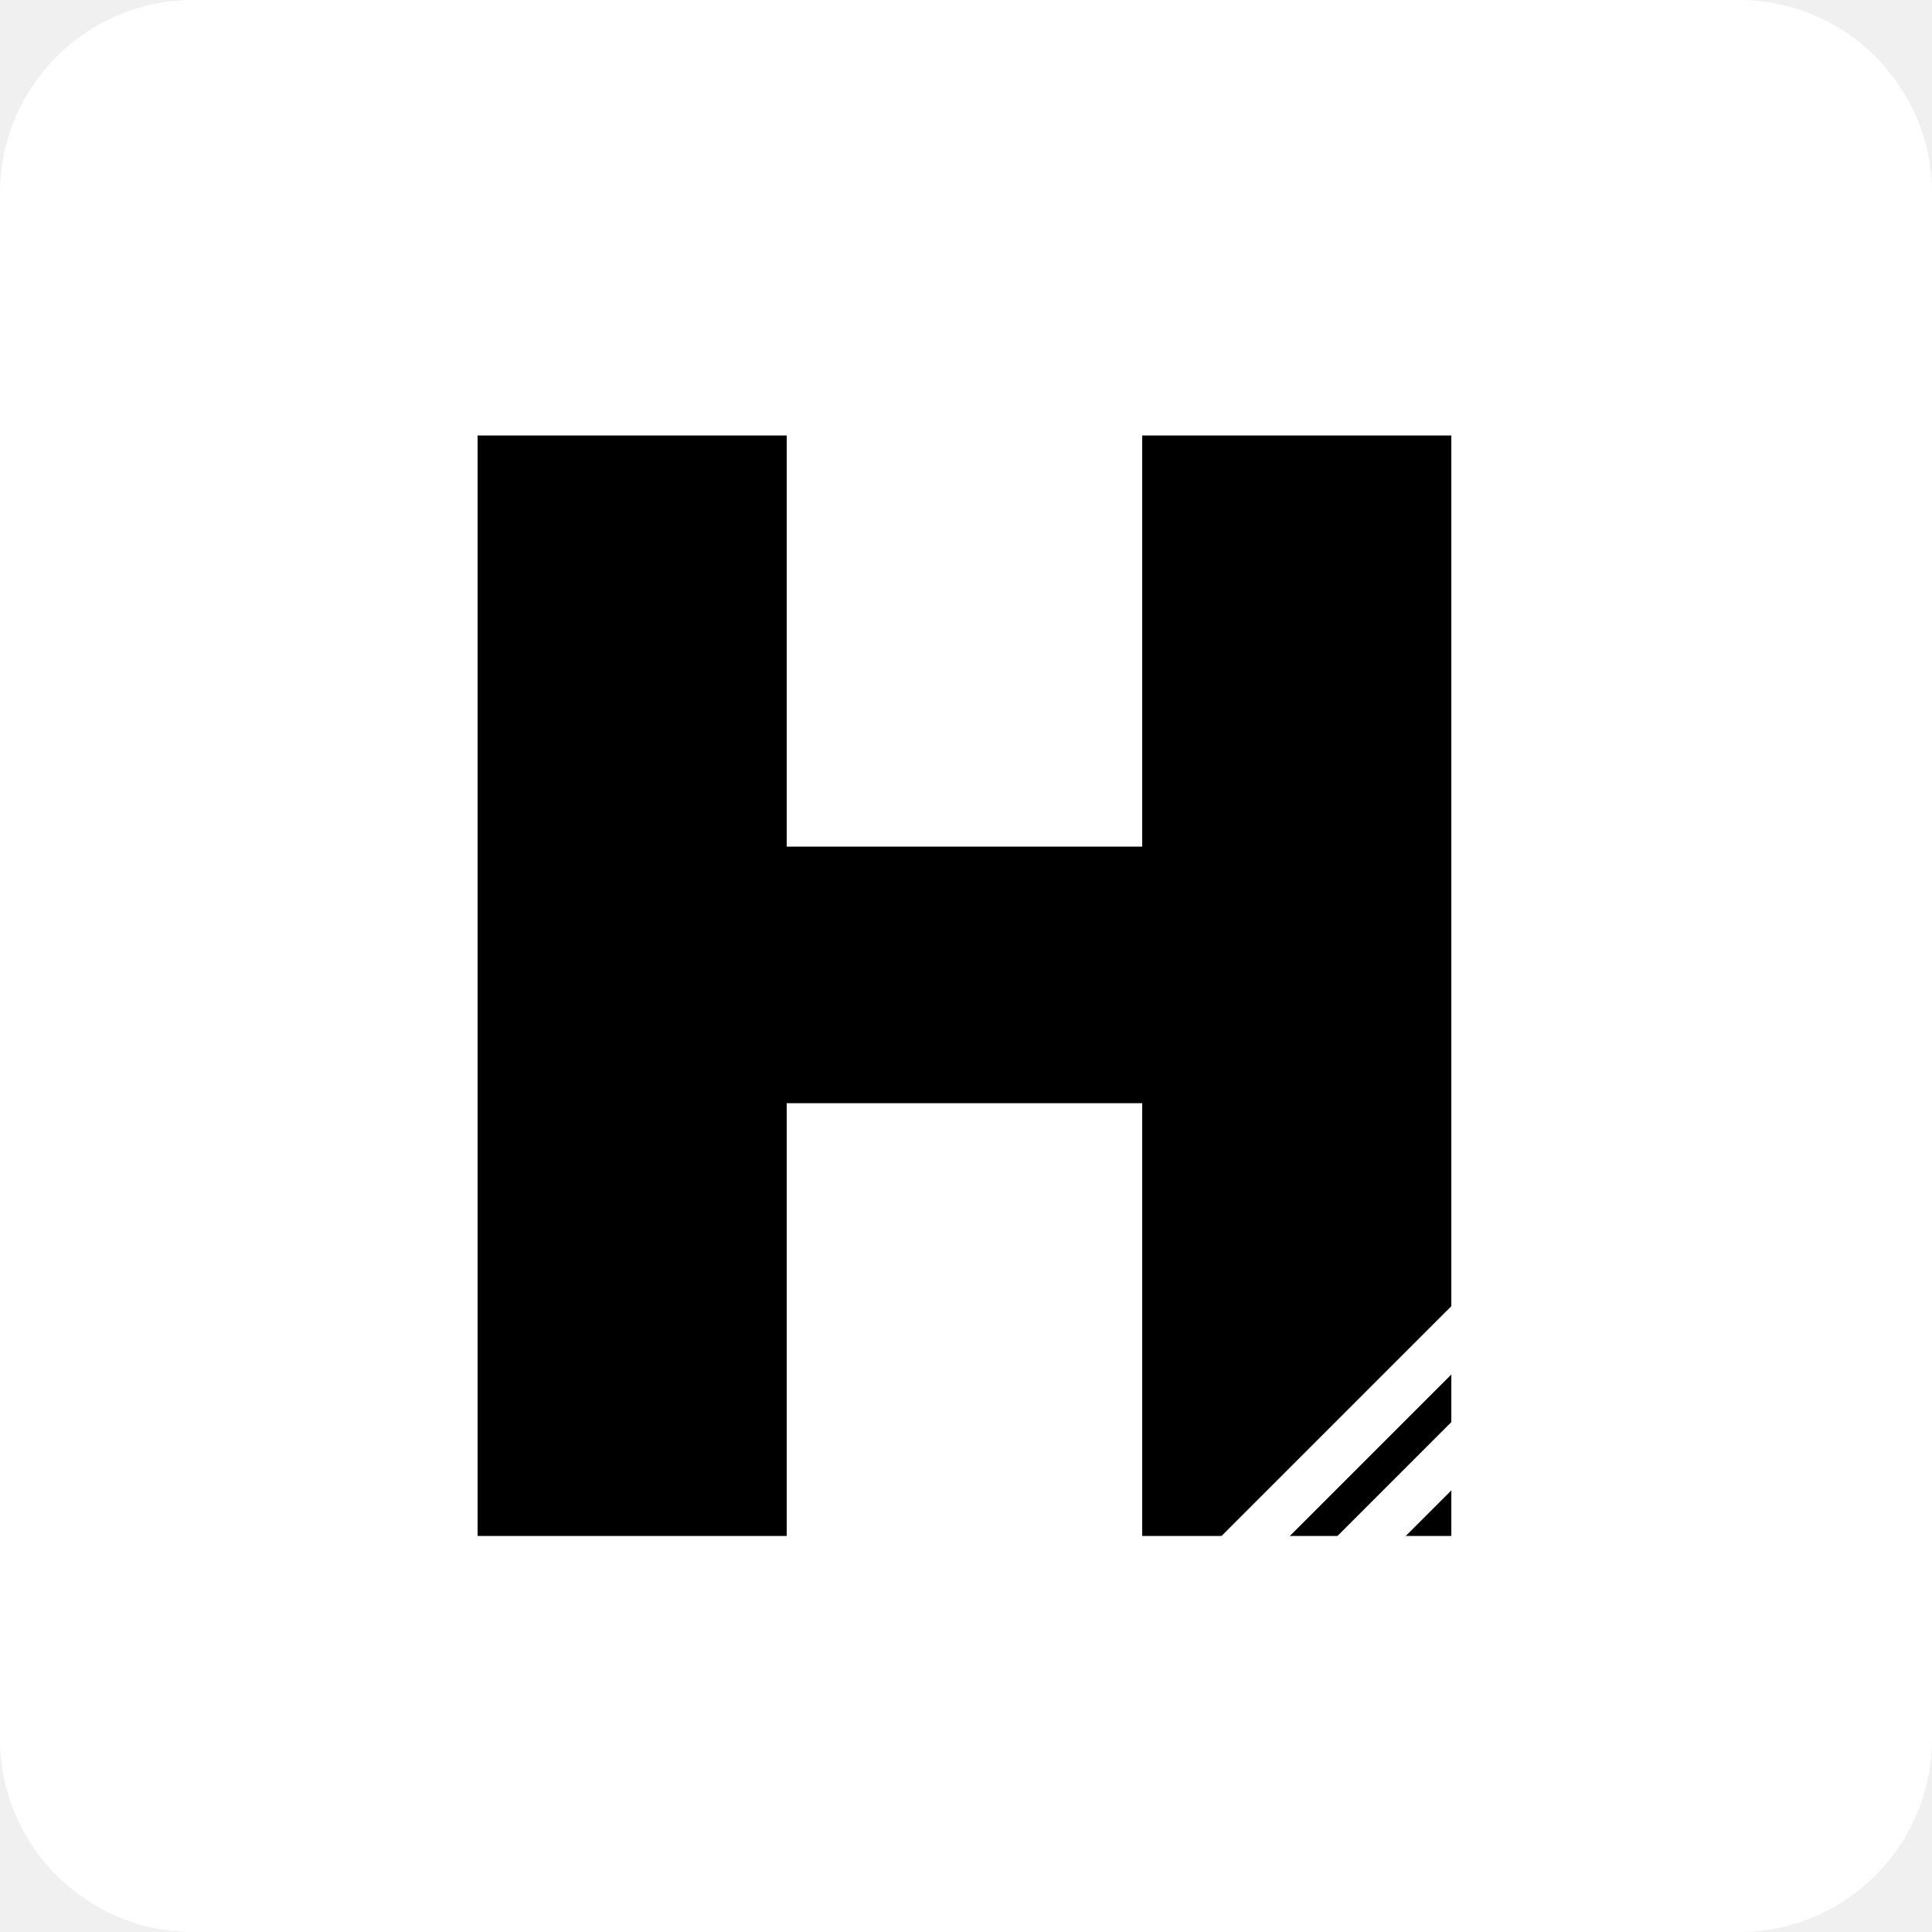
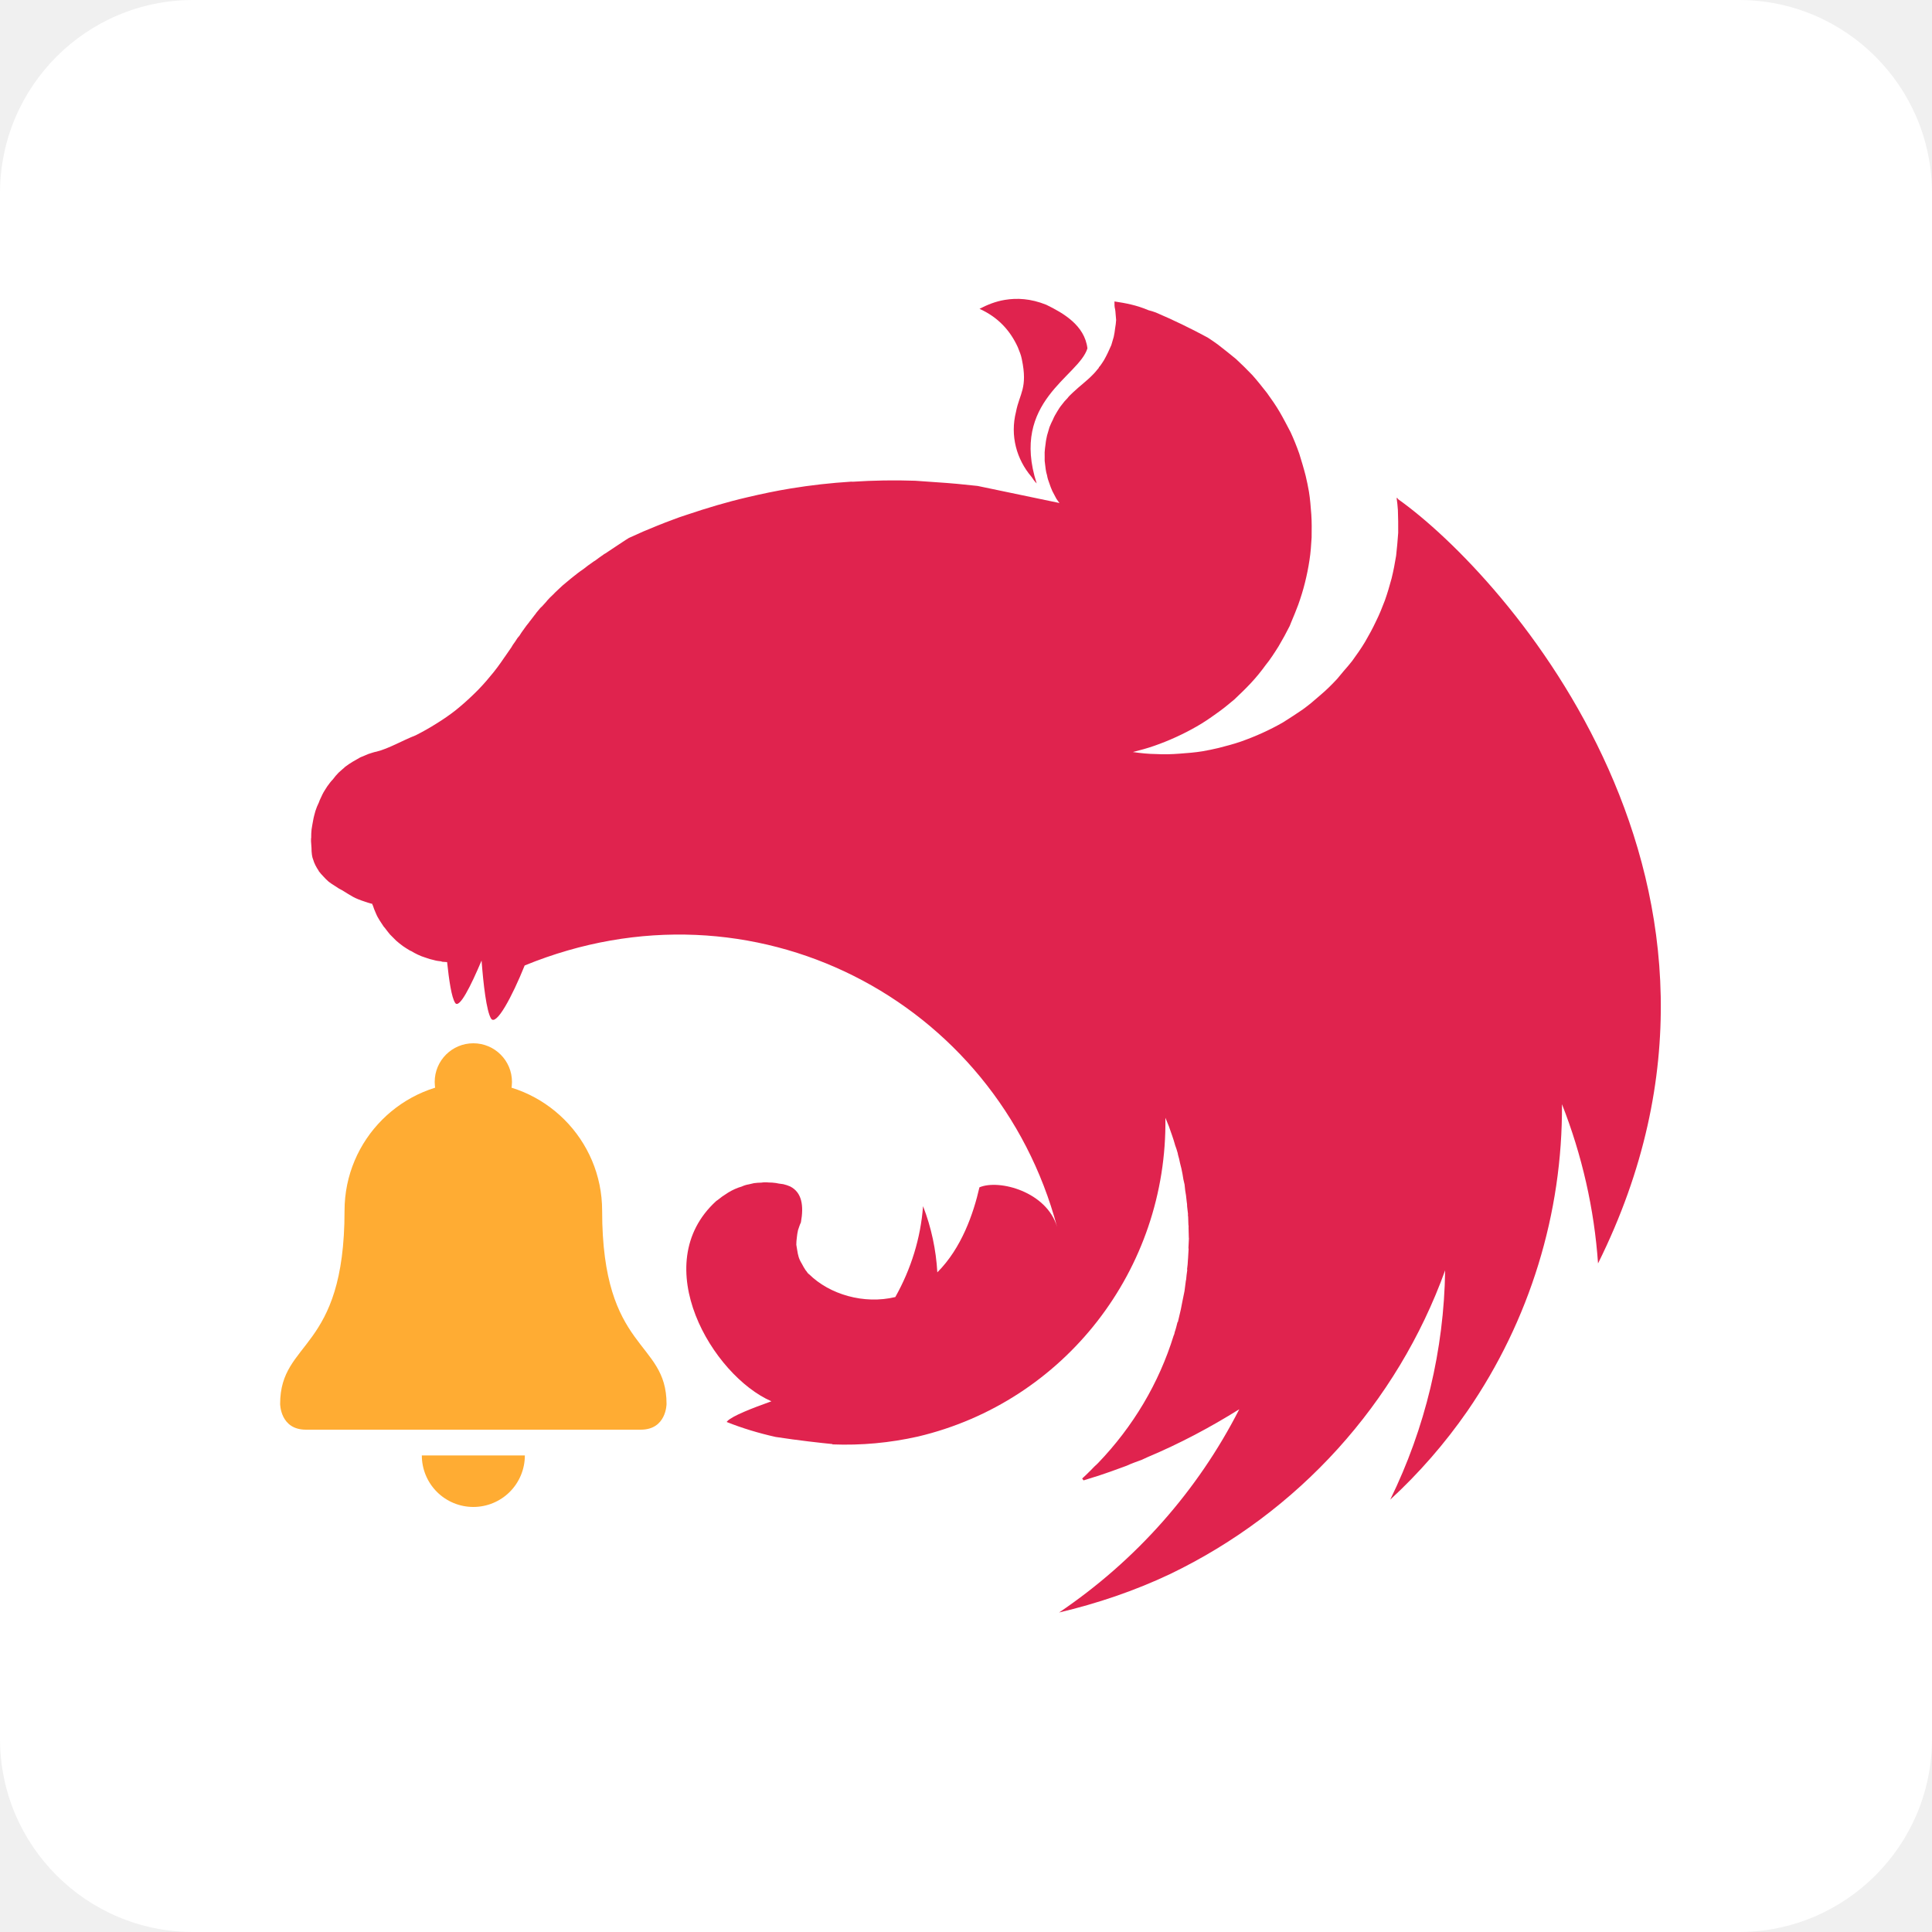
<svg xmlns="http://www.w3.org/2000/svg" width="200" height="200" viewBox="0 0 200 200" fill="none">
-   <g clip-path="url(#clip0_364_2)">
-     <rect width="200" height="200" rx="20" fill="white" />
-     <path d="M49.44 159V45.08H81.44V159H49.44ZM118.24 159V45.08H150.24V159H118.24ZM66.88 114.2V87.64H130.72V114.2H66.88Z" fill="black" />
-     <line x1="158.224" y1="142.768" x2="132.768" y2="168.224" stroke="white" stroke-width="5" />
-     <line x1="153.224" y1="135.768" x2="127.768" y2="161.224" stroke="white" stroke-width="5" />
-   </g>
-   <defs>
-     <clipPath id="clip0_364_2">
-       <rect width="200" height="200" rx="20" fill="white" />
-     </clipPath>
-   </defs>
+   <rect width="200" height="200" rx="20" fill="white" />
+   <path fill-rule="evenodd" clip-rule="evenodd" d="M104.024 31.043C103.054 31.202 102.187 31.557 101.4 31.97C103.36 32.855 104.585 34.25 105.359 35.932C105.434 36.168 105.531 36.33 105.606 36.566C105.674 36.767 105.743 36.969 105.777 37.176C106.414 40.193 105.54 40.726 105.176 42.63C104.55 45.109 105.235 47.55 106.776 49.355C106.92 49.58 107.104 49.833 107.316 50.047C104.567 41.524 111.665 39.013 112.57 36.063C112.283 33.662 110.047 32.397 108.307 31.548C106.669 30.894 105.272 30.839 104.024 31.043ZM115.369 31.206C115.36 32.023 115.43 31.799 115.464 32.219C115.474 32.501 115.531 32.846 115.542 33.129C115.518 33.416 115.493 33.704 115.435 33.997C115.411 34.285 115.352 34.578 115.293 34.872C115.2 35.171 115.136 35.429 115.042 35.728C114.961 35.884 114.914 36.033 114.833 36.188C114.781 36.303 114.728 36.418 114.676 36.533C114.542 36.804 114.409 37.074 114.269 37.309C114.095 37.551 113.962 37.821 113.747 38.033L113.753 38.068C113.573 38.275 113.399 38.516 113.185 38.728C112.548 39.4 111.784 39.951 111.106 40.594C110.892 40.807 110.672 40.985 110.498 41.226C110.284 41.438 110.104 41.645 109.93 41.887C109.721 42.134 109.582 42.369 109.414 42.645C109.274 42.881 109.106 43.157 109.007 43.421C108.873 43.691 108.739 43.961 108.64 44.226C108.547 44.525 108.483 44.784 108.389 45.083C108.331 45.376 108.266 45.635 108.242 45.923C108.189 46.251 108.165 46.538 108.141 46.826C108.129 46.97 108.157 47.142 108.145 47.286C108.133 47.43 108.156 47.568 108.144 47.712C108.189 47.989 108.206 48.305 108.251 48.581C108.285 48.789 108.319 48.996 108.388 49.197C108.433 49.474 108.513 49.744 108.633 50.044C108.713 50.315 108.828 50.58 108.942 50.844C109.091 51.104 109.206 51.369 109.355 51.628C109.453 51.789 109.585 51.945 109.677 52.072L101.202 50.304C99.788 50.146 98.414 50.016 97.011 49.927C96.255 49.873 95.499 49.82 94.743 49.767C92.595 49.693 90.43 49.728 88.282 49.868C88.213 49.879 88.172 49.85 88.103 49.861C85.989 49.995 83.927 50.227 81.848 50.567C80.323 50.817 78.809 51.136 77.336 51.484C75.244 51.969 73.175 52.591 71.117 53.283C70.609 53.438 70.106 53.626 69.603 53.815C68.562 54.199 67.562 54.611 66.597 55.017C66.1 55.241 65.602 55.464 65.105 55.687C64.619 55.98 64.174 56.301 63.722 56.588C63.369 56.823 63.016 57.058 62.663 57.293C62.6 57.339 62.53 57.351 62.501 57.391C62.183 57.62 61.894 57.809 61.61 58.033C61.512 58.085 61.448 58.131 61.385 58.177C61.032 58.412 60.684 58.682 60.401 58.906C60.175 59.049 59.955 59.227 59.764 59.364C59.671 59.45 59.544 59.542 59.48 59.588C59.197 59.812 58.913 60.036 58.664 60.254C58.38 60.478 58.132 60.696 57.917 60.908C57.703 61.121 57.483 61.299 57.303 61.506C57.274 61.546 57.24 61.552 57.211 61.592C57.025 61.764 56.811 61.976 56.631 62.183C56.631 62.183 56.602 62.224 56.573 62.264C56.423 62.43 56.272 62.597 56.121 62.763C56.058 62.809 56 62.89 55.936 62.936C55.785 63.102 55.64 63.303 55.49 63.47C55.466 63.544 55.403 63.59 55.374 63.631C55.2 63.872 55.02 64.079 54.846 64.32C54.811 64.326 54.817 64.36 54.788 64.4C54.608 64.607 54.434 64.849 54.26 65.09C54.231 65.13 54.237 65.165 54.202 65.17C54.057 65.371 53.913 65.573 53.773 65.808C53.715 65.889 53.623 65.975 53.565 66.055C53.425 66.291 53.251 66.532 53.077 66.773C53.054 66.848 52.99 66.894 52.967 66.969C52.735 67.291 52.537 67.607 52.305 67.928C52.276 67.969 52.247 68.009 52.218 68.049C51.76 68.727 51.267 69.411 50.728 70.031C50.195 70.686 49.621 71.312 49.036 71.869C48.422 72.466 47.832 72.989 47.172 73.522C46.541 74.016 45.87 74.481 45.158 74.917C44.481 75.347 43.764 75.748 43.041 76.115C41.636 76.664 40.242 77.496 38.977 77.809C38.699 77.855 38.399 77.975 38.127 78.055C37.826 78.175 37.56 78.29 37.294 78.404C37.034 78.553 36.774 78.702 36.514 78.851C36.253 79 35.999 79.184 35.744 79.368C35.53 79.58 35.275 79.764 35.061 79.976C34.846 80.189 34.638 80.436 34.464 80.677C34.249 80.889 34.046 81.171 33.872 81.412C33.704 81.688 33.53 81.929 33.396 82.2C33.268 82.504 33.1 82.78 33.007 83.079C32.873 83.349 32.745 83.654 32.652 83.953C32.564 84.287 32.471 84.586 32.418 84.914C32.359 85.207 32.306 85.535 32.253 85.863C32.229 86.151 32.205 86.438 32.215 86.72C32.221 86.755 32.192 86.795 32.198 86.83C32.179 87.152 32.247 87.566 32.246 87.779C32.251 88.027 32.251 88.24 32.29 88.481C32.313 88.62 32.341 88.792 32.399 88.925C32.473 89.161 32.541 89.362 32.645 89.558C32.748 89.754 32.852 89.95 32.989 90.14L32.995 90.175C33.133 90.365 33.306 90.55 33.478 90.734C33.651 90.919 33.823 91.103 34.031 91.282C34.232 91.426 34.474 91.599 34.711 91.738C34.952 91.911 35.189 92.05 35.46 92.183C36.41 92.772 36.658 92.98 37.823 93.356C38.013 93.431 38.198 93.472 38.423 93.542C38.458 93.536 38.498 93.565 38.532 93.559C38.544 93.628 38.549 93.663 38.595 93.726C38.675 93.997 38.79 94.262 38.904 94.527C39.025 94.826 39.174 95.085 39.318 95.31C39.456 95.5 39.559 95.696 39.697 95.886C39.743 95.95 39.789 96.013 39.829 96.042C40.013 96.296 40.191 96.515 40.37 96.734C40.583 96.947 40.795 97.161 41.008 97.374C41.216 97.553 41.463 97.761 41.705 97.934C41.947 98.107 42.183 98.246 42.46 98.413C42.46 98.413 42.5 98.442 42.535 98.436C42.771 98.575 43.007 98.714 43.238 98.818C43.509 98.951 43.774 99.049 44.074 99.142C44.339 99.24 44.639 99.333 44.934 99.391C45.158 99.461 45.412 99.49 45.666 99.519C45.707 99.548 45.741 99.543 45.816 99.566C45.961 99.577 46.139 99.583 46.284 99.595C46.486 101.478 46.739 103.245 47.119 103.821C47.544 104.461 48.724 102.104 49.852 99.436C50.035 101.854 50.355 104.674 50.837 105.446C51.36 106.247 52.998 103.212 54.314 99.946C77.959 90.255 103.158 103.505 109.432 127.021C108.37 123.364 103.42 122.047 101.391 122.912C100.77 125.638 99.54 129.209 97.032 131.713C96.901 129.393 96.412 127.062 95.553 124.861C95.311 128.164 94.308 131.379 92.682 134.27C89.429 135.051 85.876 134.002 83.752 131.903C83.597 131.822 83.528 131.62 83.401 131.499C83.258 131.274 83.114 131.05 83.005 130.819C82.862 130.594 82.753 130.364 82.678 130.128C82.604 129.892 82.564 129.65 82.519 129.374C82.491 129.201 82.463 129.028 82.434 128.856C82.429 128.608 82.459 128.355 82.489 128.102C82.518 127.849 82.548 127.596 82.612 127.337C82.711 127.072 82.776 126.813 82.909 126.543C83.227 124.789 83.006 123.442 81.802 122.823C81.571 122.719 81.346 122.65 81.086 122.586C80.942 122.574 80.757 122.533 80.613 122.521C80.504 122.504 80.429 122.481 80.319 122.463C80.065 122.434 79.811 122.405 79.563 122.41C79.309 122.381 79.061 122.386 78.818 122.425C78.57 122.431 78.287 122.442 78.044 122.481C77.871 122.51 77.703 122.573 77.53 122.601C77.253 122.647 77.016 122.721 76.784 122.83C76.547 122.904 76.31 122.978 76.079 123.087C75.848 123.196 75.617 123.305 75.391 123.448C75.165 123.592 74.974 123.729 74.749 123.873C74.558 124.01 74.372 124.183 74.147 124.326C66.931 130.9 73.764 142.407 79.858 145.061C77.841 145.782 75.8 146.577 75.284 147.123C75.255 147.163 75.226 147.203 75.226 147.203C76.864 147.857 78.548 148.361 80.285 148.751C82.622 149.113 85.086 149.383 86.171 149.489L86.177 149.523C89.15 149.639 92.095 149.369 95.013 148.714C110.192 145.127 120.866 131.425 120.641 115.714C120.761 116.013 120.875 116.278 120.996 116.578C121.202 117.183 121.448 117.816 121.625 118.461L121.63 118.496C121.75 118.795 121.836 119.1 121.916 119.371L121.939 119.509C122.024 119.814 122.11 120.12 122.155 120.396C122.252 120.77 122.349 121.144 122.411 121.524L122.502 122.077C122.53 122.25 122.599 122.451 122.627 122.624C122.661 122.831 122.66 123.044 122.694 123.251L122.773 123.735C122.813 123.977 122.812 124.19 122.852 124.431C122.875 124.57 122.897 124.708 122.891 124.886C122.93 125.128 122.935 125.375 122.981 125.652C122.963 125.761 122.98 125.865 122.997 125.968C123.007 126.25 123.012 126.498 123.023 126.78C123.04 126.883 123.057 126.987 123.039 127.096C123.061 127.447 123.043 127.77 123.065 128.121L123.07 128.155L123.076 128.19C123.058 128.512 123.045 128.869 123.027 129.191L123.044 129.295C123.025 129.617 123.007 129.939 122.988 130.261C122.994 130.296 122.971 130.371 122.976 130.405C122.958 130.728 122.94 131.05 122.887 131.378L122.904 131.481C122.856 131.844 122.803 132.172 122.785 132.494C122.756 132.534 122.761 132.569 122.761 132.569C122.714 132.931 122.667 133.294 122.619 133.656C122.537 134.024 122.484 134.352 122.402 134.72C122.32 135.088 122.273 135.451 122.185 135.784C122.103 136.152 122.015 136.486 121.933 136.854L121.898 136.86C121.811 137.193 121.729 137.562 121.606 137.901C121.589 138.01 121.565 138.085 121.542 138.16C121.513 138.2 121.519 138.234 121.49 138.275C119.978 143.169 117.302 147.686 113.652 151.476C113.403 151.694 113.16 151.947 112.917 152.2C112.859 152.28 112.76 152.332 112.702 152.412C112.488 152.625 112.274 152.837 112.025 153.055L112.163 153.245L112.197 153.24C112.671 153.091 113.145 152.943 113.619 152.794L113.654 152.788C114.532 152.502 115.405 152.182 116.278 151.862C116.515 151.787 116.781 151.673 117.012 151.564C117.18 151.501 117.313 151.444 117.48 151.381C117.717 151.306 117.949 151.198 118.186 151.123C118.382 151.02 118.585 150.952 118.781 150.848C122.111 149.451 125.287 147.761 128.289 145.885C124.007 154.284 117.615 161.538 109.635 166.925C113.576 165.995 117.454 164.686 121.12 162.95C134.415 156.551 144.63 145.265 149.6 131.504C149.487 139.716 147.543 147.838 143.916 155.242C146.916 152.48 149.582 149.419 151.914 146.057C158.353 136.703 161.767 125.609 161.695 114.307C163.767 119.571 165.037 125.144 165.428 130.79C184.753 91.907 155.898 59.607 144.741 51.682C144.695 51.618 144.655 51.59 144.643 51.52C144.614 51.561 144.614 51.561 144.62 51.595C144.614 51.561 144.614 51.561 144.574 51.532C144.642 51.946 144.675 52.366 144.709 52.787C144.735 53.598 144.755 54.375 144.741 55.158C144.692 55.946 144.609 56.74 144.525 57.534C144.402 58.299 144.249 59.104 144.056 59.881C143.857 60.623 143.629 61.405 143.361 62.158C143.088 62.877 142.785 63.636 142.436 64.331C142.093 65.061 141.71 65.763 141.321 66.429C140.903 67.136 140.439 67.78 139.975 68.423C139.679 68.791 139.413 69.118 139.111 69.452C138.874 69.739 138.665 69.986 138.427 70.273C137.883 70.859 137.332 71.41 136.707 71.938C136.116 72.461 135.491 72.989 134.855 73.448C134.183 73.912 133.506 74.343 132.829 74.773C132.147 75.168 131.424 75.535 130.695 75.867C129.967 76.199 129.198 76.503 128.458 76.766C127.684 77.035 126.898 77.234 126.147 77.428C125.598 77.554 125.049 77.679 124.494 77.77C123.697 77.901 122.889 77.962 122.115 78.018C121.306 78.08 120.492 78.107 119.701 78.059C118.881 78.051 118.085 77.969 117.283 77.852L117.248 77.858C117.999 77.664 118.75 77.47 119.49 77.207C120.265 76.938 120.999 76.64 121.728 76.308C122.456 75.976 123.179 75.609 123.862 75.214C124.579 74.812 125.25 74.348 125.887 73.889C126.558 73.424 127.154 72.936 127.78 72.408C128.365 71.851 128.949 71.294 129.494 70.708C130.039 70.123 130.543 69.508 131.007 68.864C131.511 68.25 131.935 67.577 132.359 66.905C132.777 66.198 133.16 65.497 133.509 64.801C133.561 64.686 133.608 64.537 133.66 64.422C133.916 63.812 134.172 63.203 134.394 62.599C134.662 61.846 134.895 61.098 135.088 60.322C135.281 59.545 135.44 58.774 135.558 57.975C135.681 57.21 135.73 56.421 135.779 55.633C135.787 54.816 135.802 54.033 135.746 53.262C135.685 52.456 135.625 51.65 135.5 50.891C135.41 50.338 135.284 49.791 135.159 49.244C134.96 48.461 134.731 47.718 134.503 46.975C134.234 46.203 133.936 45.472 133.604 44.746C133.242 44.061 132.875 43.34 132.479 42.66C132.083 41.981 131.617 41.312 131.157 40.678C130.663 40.05 130.168 39.421 129.645 38.833C129.087 38.251 128.534 37.703 127.947 37.161C127.331 36.659 126.715 36.157 126.064 35.66C125.742 35.43 125.379 35.17 125.022 34.945C123.264 33.991 121.448 33.118 119.649 32.349C119.384 32.251 119.159 32.181 118.899 32.117C117.637 31.579 116.5 31.375 115.369 31.206Z" fill="#E0234E" />
+   <path d="M62.333 125.333C62.333 140 69 138.667 69 145.333C69 145.333 69 148 66.333 148H31.667C29 148 29 145.333 29 145.333C29 138.667 35.667 140 35.667 125.333C35.667 117.971 41.636 112 49 112C56.364 112 62.333 117.971 62.333 125.333Z" fill="#FFAC33" />
+   <path d="M49 116C51.209 116 53 114.209 53 112C53 109.791 51.209 108 49 108C46.791 108 45 109.791 45 112C45 114.209 46.791 116 49 116Z" fill="#FFAC33" />
+   <path d="M49 156C50.415 156 51.771 155.438 52.771 154.438C53.772 153.438 54.333 152.081 54.333 150.667H43.667C43.667 152.081 44.229 153.438 45.229 154.438C46.229 155.438 47.586 156 49 156Z" fill="#FFAC33" />
</svg>
